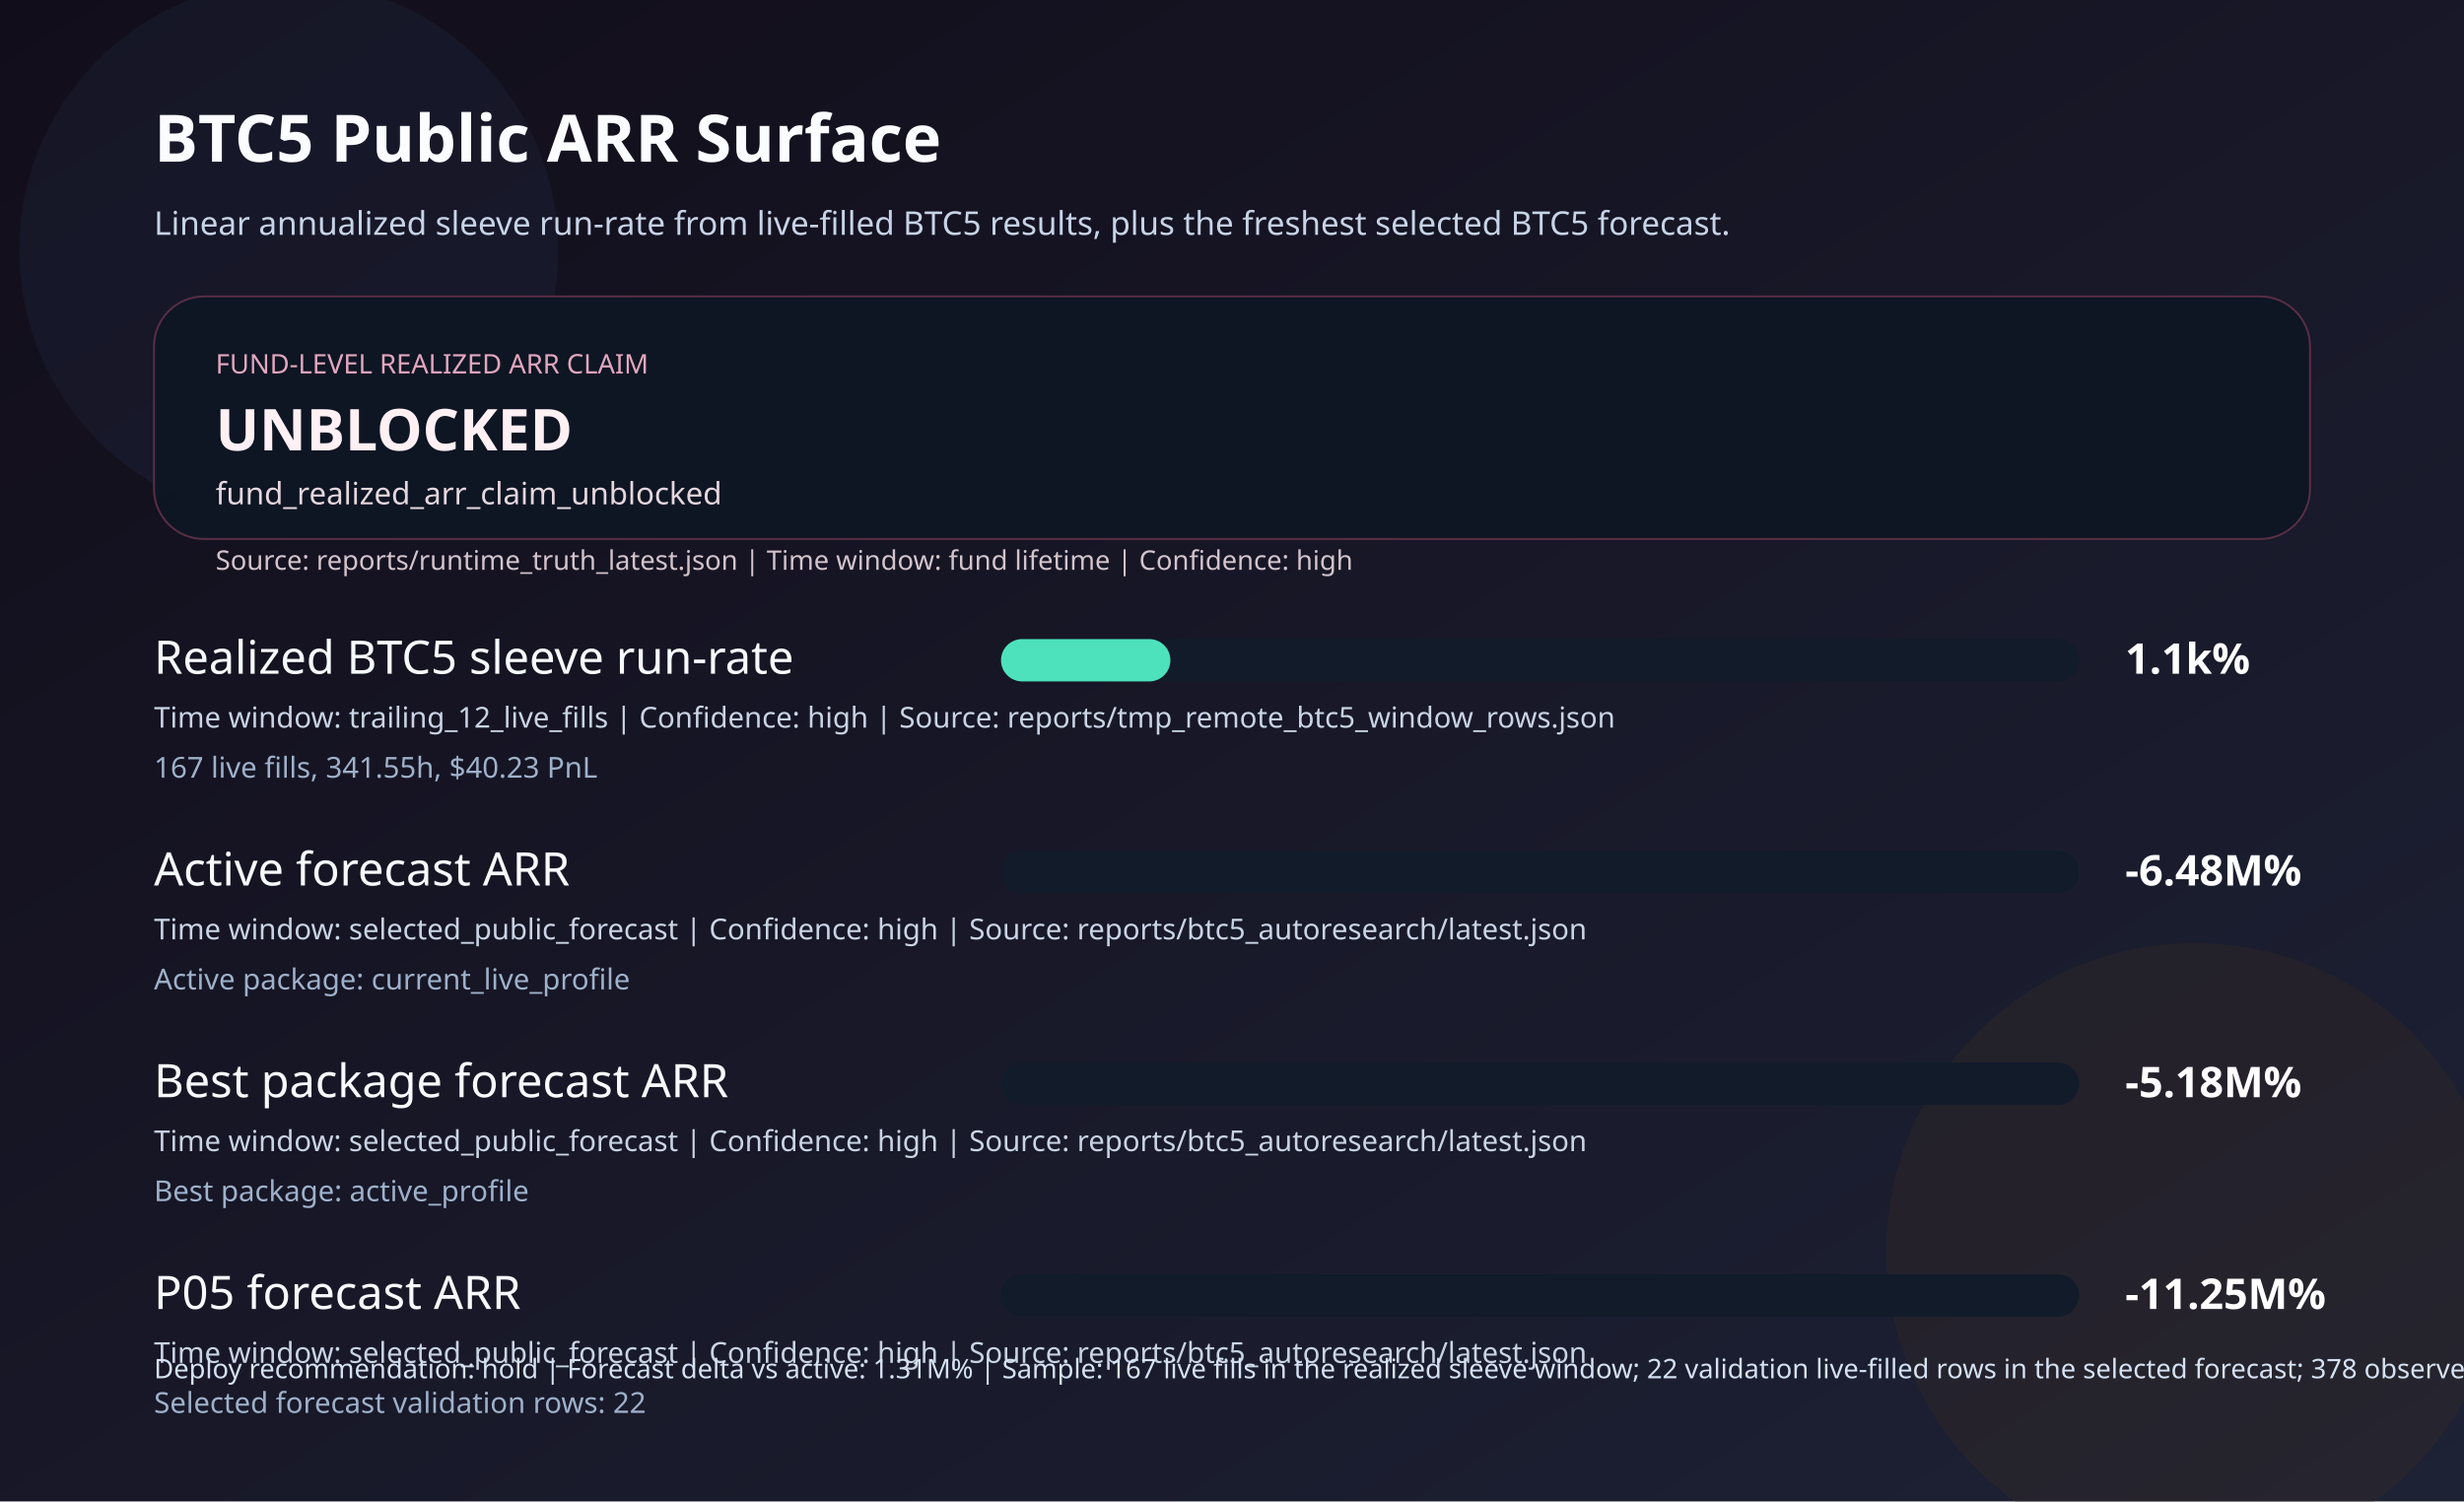
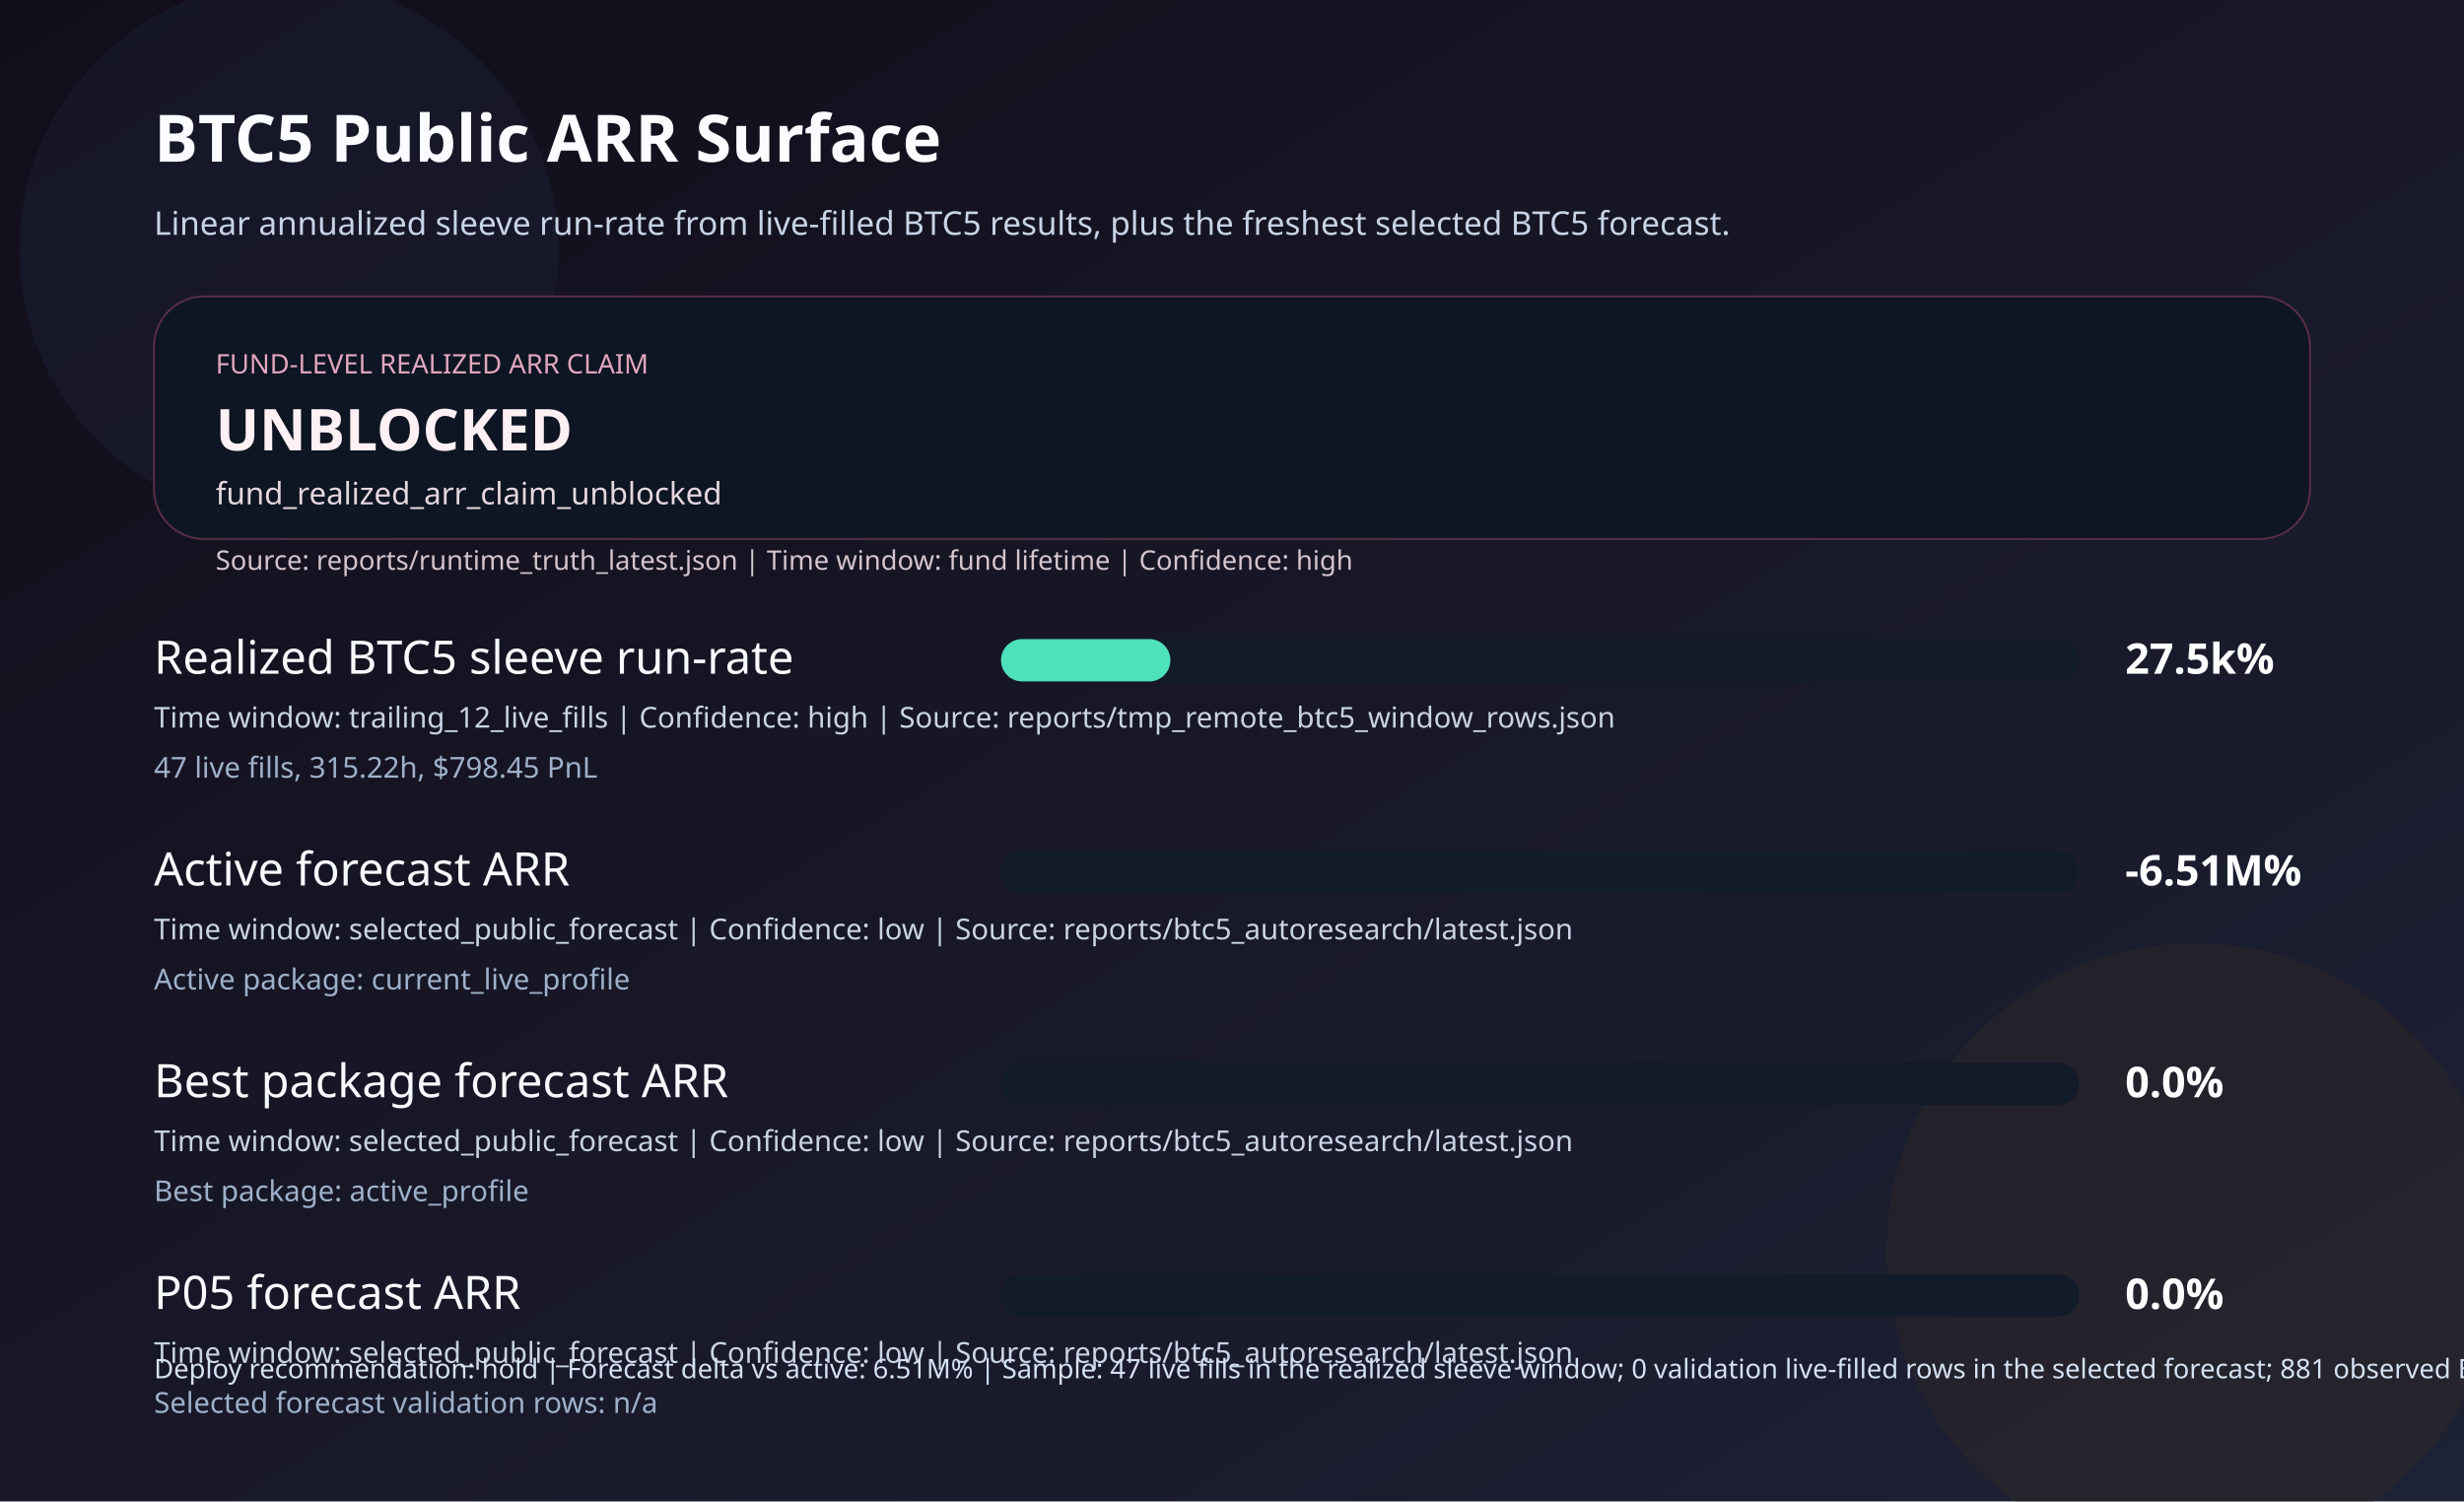
<svg xmlns="http://www.w3.org/2000/svg" width="1280" height="780" viewBox="0 0 1280 780">
  <defs>
    <linearGradient id="arrBg" x1="0" x2="1" y1="0" y2="1">
      <stop offset="0%" stop-color="#120d1a" />
      <stop offset="100%" stop-color="#1d2235" />
    </linearGradient>
  </defs>
  <rect width="1280" height="780" fill="url(#arrBg)" />
  <circle cx="150" cy="130" r="140" fill="#22304d" opacity="0.22" />
  <circle cx="1140" cy="650" r="160" fill="#412c1b" opacity="0.25" />
  <text x="80" y="84" font-family="'Trebuchet MS','Segoe UI',sans-serif" font-size="34" font-weight="700" fill="#fafcff">BTC5 Public ARR Surface</text>
  <text x="80" y="122" font-family="'Trebuchet MS','Segoe UI',sans-serif" font-size="17" fill="#c7d4e7">Linear annualized sleeve run-rate from live-filled BTC5 results, plus the freshest selected BTC5 forecast.</text>
  <rect x="80" y="154" width="1120" height="126" rx="26" fill="#0e1523" stroke="#5b3046" opacity="0.95" />
  <text x="112" y="194" font-family="'Trebuchet MS','Segoe UI',sans-serif" font-size="14" fill="#e1a7be">FUND-LEVEL REALIZED ARR CLAIM</text>
  <text x="112" y="234" font-family="'Trebuchet MS','Segoe UI',sans-serif" font-size="30" font-weight="700" fill="#fff0f4">UNBLOCKED</text>
  <text x="112" y="262" font-family="'Trebuchet MS','Segoe UI',sans-serif" font-size="16" fill="#e5d7de">fund_realized_arr_claim_unblocked</text>
  <text x="112" y="296" font-family="'Trebuchet MS','Segoe UI',sans-serif" font-size="14" fill="#d3c4cc">Source: reports/runtime_truth_latest.json | Time window: fund lifetime | Confidence: high</text>
  <text x="80" y="350" font-family="'Trebuchet MS','Segoe UI',sans-serif" font-size="24" fill="#f7fafc">Realized BTC5 sleeve run-rate</text>
  <text x="80" y="378" font-family="'Trebuchet MS','Segoe UI',sans-serif" font-size="15" fill="#c9d4e4">Time window: trailing_12_live_fills | Confidence: high | Source: reports/tmp_remote_btc5_window_rows.json</text>
-   <text x="80" y="404" font-family="'Trebuchet MS','Segoe UI',sans-serif" font-size="15" fill="#9eb1ca">167 live fills, 341.55h, $40.23 PnL</text>
+   <text x="80" y="404" font-family="'Trebuchet MS','Segoe UI',sans-serif" font-size="15" fill="#9eb1ca">47 live fills, 315.22h, $798.45 PnL</text>
  <rect x="520" y="332" width="560" height="22" rx="11" fill="#111b2a" />
  <rect x="520" y="332" width="88.00" height="22" rx="11" fill="#53f3c8" opacity="0.92" />
-   <text x="1104" y="350" font-family="'Trebuchet MS','Segoe UI',sans-serif" font-size="22" font-weight="700" fill="#fefefe">1.1k%</text>
+   <text x="1104" y="350" font-family="'Trebuchet MS','Segoe UI',sans-serif" font-size="22" font-weight="700" fill="#fefefe">27.5k%</text>
  <text x="80" y="460" font-family="'Trebuchet MS','Segoe UI',sans-serif" font-size="24" fill="#f7fafc">Active forecast ARR</text>
-   <text x="80" y="488" font-family="'Trebuchet MS','Segoe UI',sans-serif" font-size="15" fill="#c9d4e4">Time window: selected_public_forecast | Confidence: high | Source: reports/btc5_autoresearch/latest.json</text>
+   <text x="80" y="488" font-family="'Trebuchet MS','Segoe UI',sans-serif" font-size="15" fill="#c9d4e4">Time window: selected_public_forecast | Confidence: low | Source: reports/btc5_autoresearch/latest.json</text>
  <text x="80" y="514" font-family="'Trebuchet MS','Segoe UI',sans-serif" font-size="15" fill="#9eb1ca">Active package: current_live_profile</text>
  <rect x="520" y="442" width="560" height="22" rx="11" fill="#111b2a" />
-   <text x="1104" y="460" font-family="'Trebuchet MS','Segoe UI',sans-serif" font-size="22" font-weight="700" fill="#fefefe">-6.48M%</text>
+   <text x="1104" y="460" font-family="'Trebuchet MS','Segoe UI',sans-serif" font-size="22" font-weight="700" fill="#fefefe">-6.51M%</text>
  <text x="80" y="570" font-family="'Trebuchet MS','Segoe UI',sans-serif" font-size="24" fill="#f7fafc">Best package forecast ARR</text>
-   <text x="80" y="598" font-family="'Trebuchet MS','Segoe UI',sans-serif" font-size="15" fill="#c9d4e4">Time window: selected_public_forecast | Confidence: high | Source: reports/btc5_autoresearch/latest.json</text>
+   <text x="80" y="598" font-family="'Trebuchet MS','Segoe UI',sans-serif" font-size="15" fill="#c9d4e4">Time window: selected_public_forecast | Confidence: low | Source: reports/btc5_autoresearch/latest.json</text>
  <text x="80" y="624" font-family="'Trebuchet MS','Segoe UI',sans-serif" font-size="15" fill="#9eb1ca">Best package: active_profile</text>
  <rect x="520" y="552" width="560" height="22" rx="11" fill="#111b2a" />
-   <text x="1104" y="570" font-family="'Trebuchet MS','Segoe UI',sans-serif" font-size="22" font-weight="700" fill="#fefefe">-5.18M%</text>
+   <text x="1104" y="570" font-family="'Trebuchet MS','Segoe UI',sans-serif" font-size="22" font-weight="700" fill="#fefefe">0.0%</text>
  <text x="80" y="680" font-family="'Trebuchet MS','Segoe UI',sans-serif" font-size="24" fill="#f7fafc">P05 forecast ARR</text>
-   <text x="80" y="708" font-family="'Trebuchet MS','Segoe UI',sans-serif" font-size="15" fill="#c9d4e4">Time window: selected_public_forecast | Confidence: high | Source: reports/btc5_autoresearch/latest.json</text>
-   <text x="80" y="734" font-family="'Trebuchet MS','Segoe UI',sans-serif" font-size="15" fill="#9eb1ca">Selected forecast validation rows: 22</text>
+   <text x="80" y="708" font-family="'Trebuchet MS','Segoe UI',sans-serif" font-size="15" fill="#c9d4e4">Time window: selected_public_forecast | Confidence: low | Source: reports/btc5_autoresearch/latest.json</text>
+   <text x="80" y="734" font-family="'Trebuchet MS','Segoe UI',sans-serif" font-size="15" fill="#9eb1ca">Selected forecast validation rows: n/a</text>
  <rect x="520" y="662" width="560" height="22" rx="11" fill="#111b2a" />
-   <text x="1104" y="680" font-family="'Trebuchet MS','Segoe UI',sans-serif" font-size="22" font-weight="700" fill="#fefefe">-11.25M%</text>
-   <text x="80" y="716" font-family="'Trebuchet MS','Segoe UI',sans-serif" font-size="14" fill="#d5e2f3">Deploy recommendation: hold | Forecast delta vs active: 1.31M% | Sample: 167 live fills in the realized sleeve window; 22 validation live-filled rows in the selected forecast; 378 observed BTC5 windows in the selected forecast artifact</text>
+   <text x="1104" y="680" font-family="'Trebuchet MS','Segoe UI',sans-serif" font-size="22" font-weight="700" fill="#fefefe">0.0%</text>
+   <text x="80" y="716" font-family="'Trebuchet MS','Segoe UI',sans-serif" font-size="14" fill="#d5e2f3">Deploy recommendation: hold | Forecast delta vs active: 6.51M% | Sample: 47 live fills in the realized sleeve window; 0 validation live-filled rows in the selected forecast; 881 observed BTC5 windows in the selected forecast artifact</text>
</svg>
